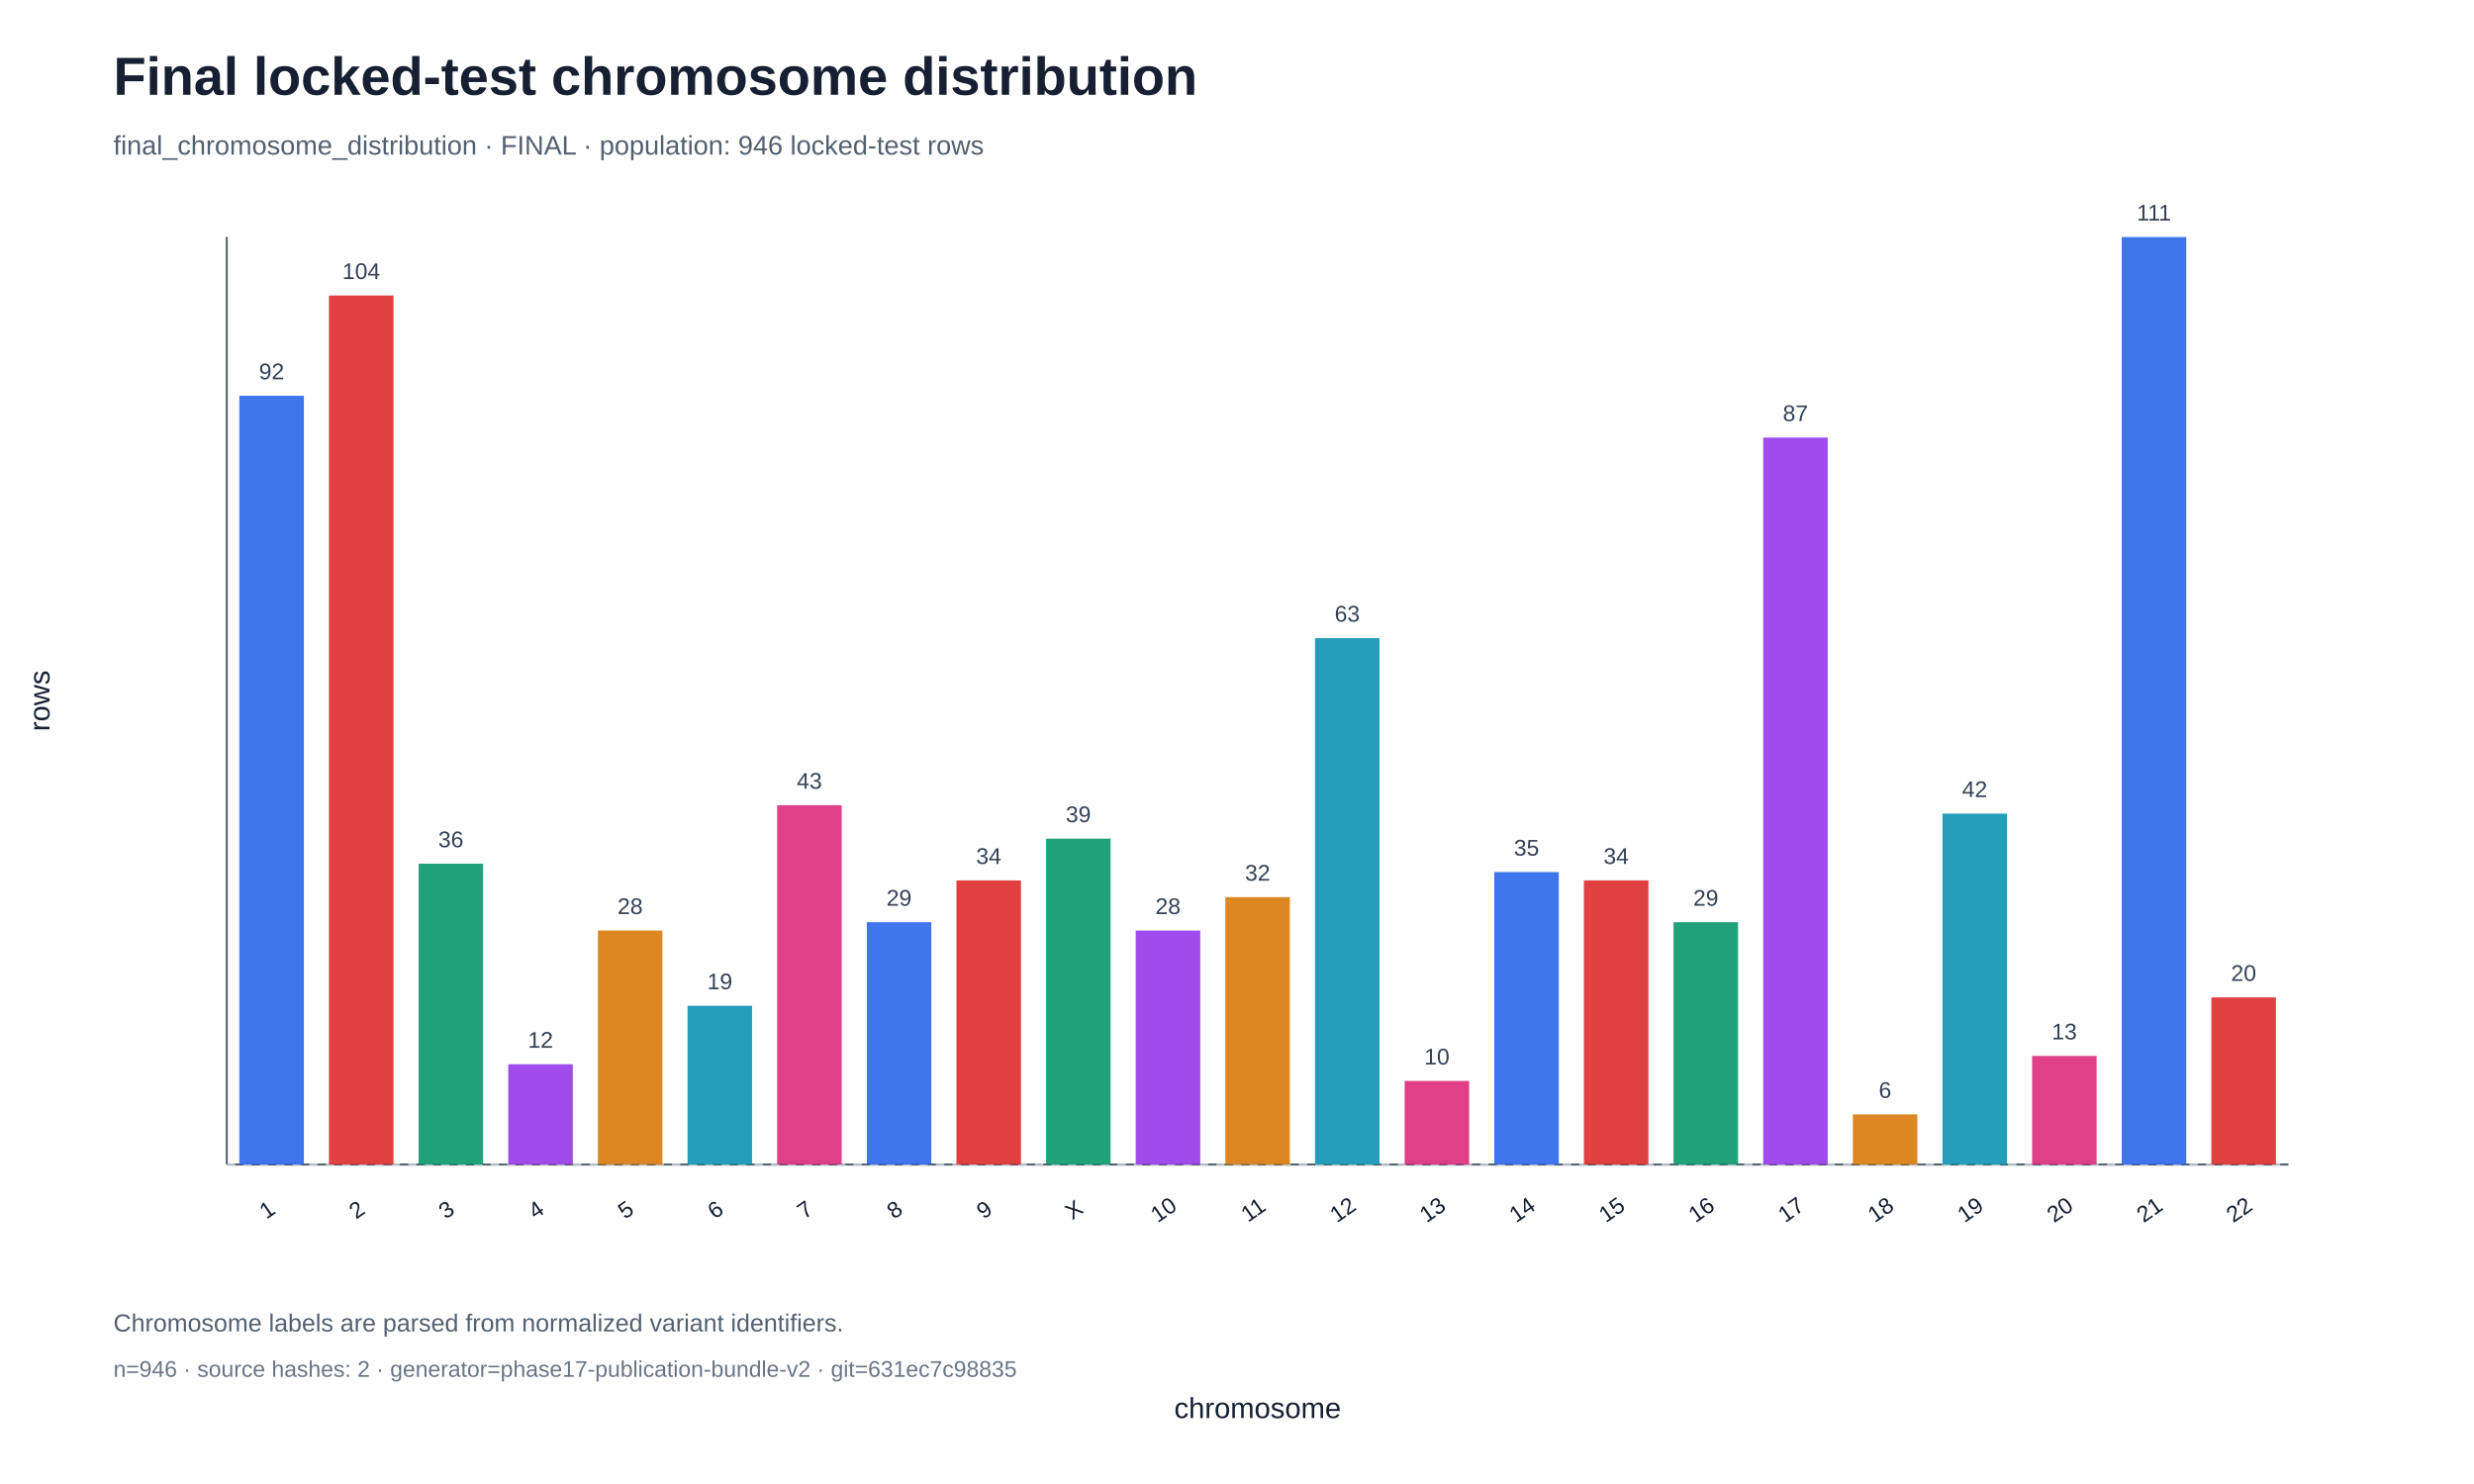
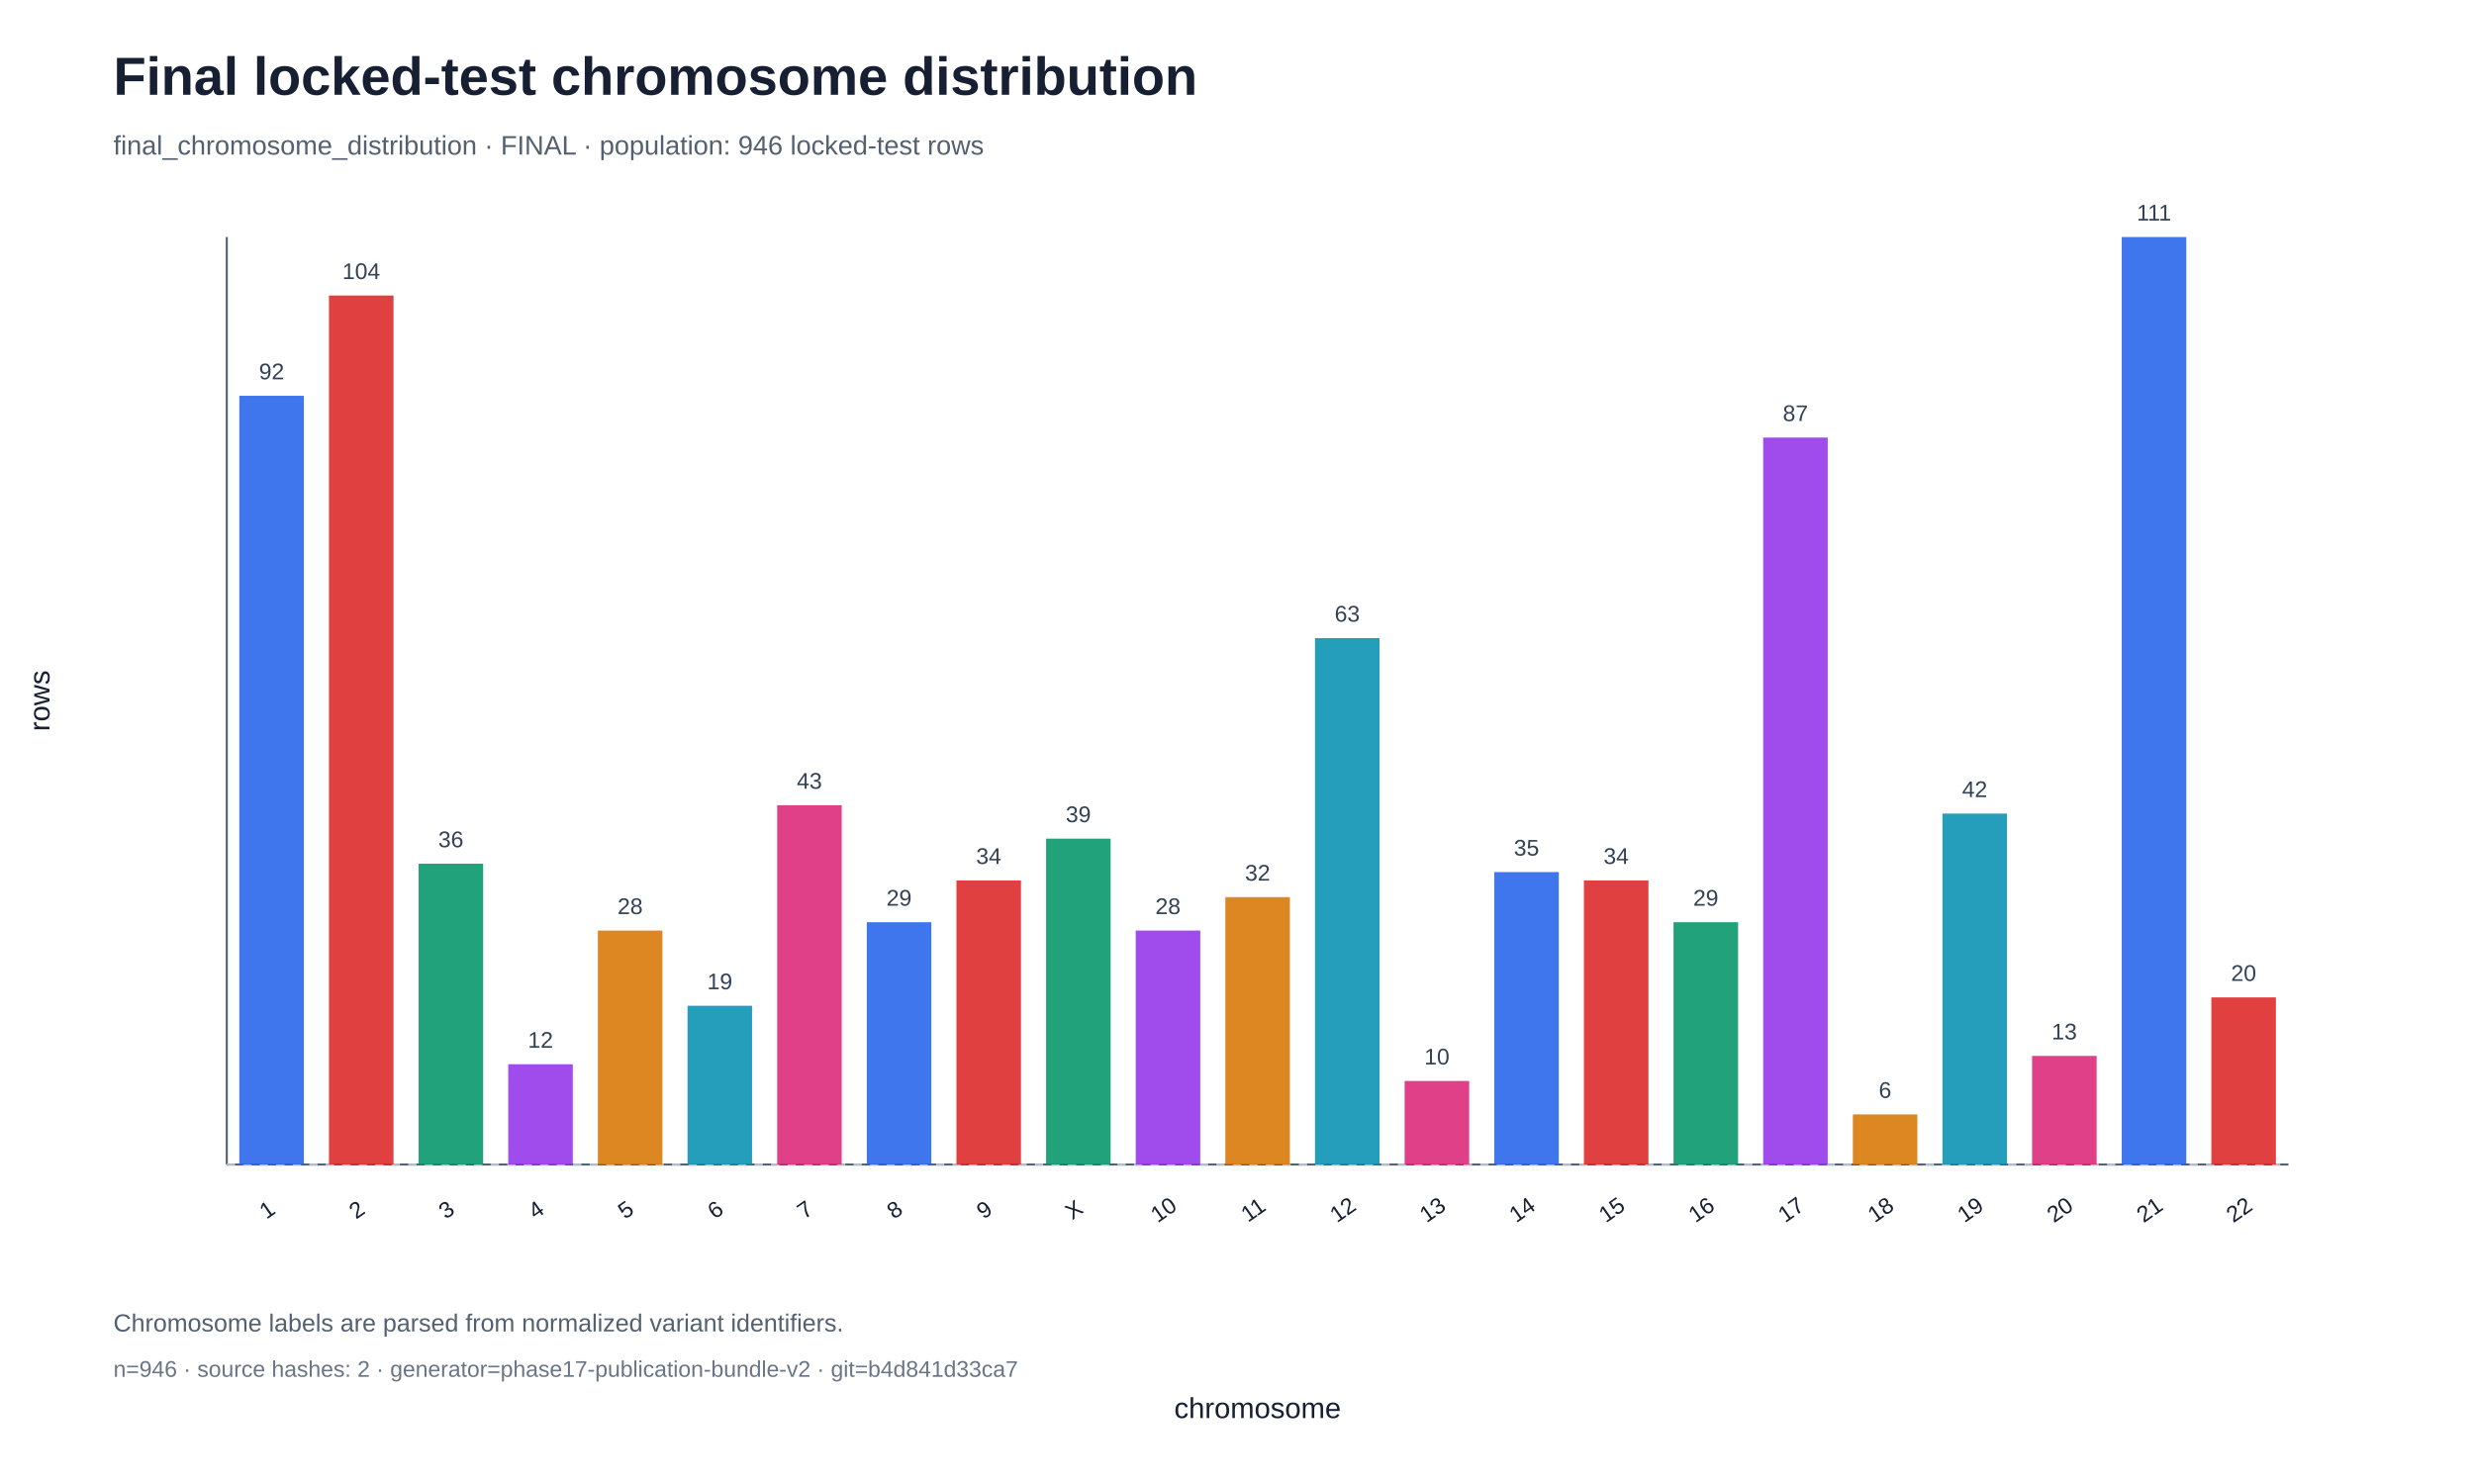
<svg xmlns="http://www.w3.org/2000/svg" width="1200" height="720" viewBox="0 0 1200 720">
  <rect x="0" y="0" width="1200" height="720" fill="#ffffff" stroke="none" opacity="1" />
  <text x="55" y="46" text-anchor="start" font-family="Arial, sans-serif" font-size="26px" font-weight="700" fill="#172033">Final locked-test chromosome distribution</text>
  <text x="55" y="75" text-anchor="start" font-family="Arial, sans-serif" font-size="13px" font-weight="400" fill="#526070">final_chromosome_distribution · FINAL · population: 946 locked-test rows</text>
  <line x1="110" y1="565" x2="1110" y2="565" stroke="#526070" stroke-width="1" />
  <line x1="110" y1="115" x2="110" y2="565" stroke="#526070" stroke-width="1" />
  <line x1="110" y1="565" x2="1110" y2="565" stroke="#b6beca" stroke-width="1" stroke-dasharray="4 4" />
  <rect x="116.087" y="192.027" width="31.304" height="372.973" fill="#2563eb" stroke="none" opacity="0.88" />
  <text x="131.739" y="590" text-anchor="middle" font-family="Arial, sans-serif" font-size="11px" font-weight="400" fill="#172033" transform="rotate(-35 131.739 590)">1</text>
  <text x="131.739" y="184.027" text-anchor="middle" font-family="Arial, sans-serif" font-size="11px" font-weight="400" fill="#334155">92</text>
  <rect x="159.565" y="143.378" width="31.304" height="421.622" fill="#dc2626" stroke="none" opacity="0.88" />
  <text x="175.217" y="590" text-anchor="middle" font-family="Arial, sans-serif" font-size="11px" font-weight="400" fill="#172033" transform="rotate(-35 175.217 590)">2</text>
  <text x="175.217" y="135.378" text-anchor="middle" font-family="Arial, sans-serif" font-size="11px" font-weight="400" fill="#334155">104</text>
  <rect x="203.043" y="419.054" width="31.304" height="145.946" fill="#059669" stroke="none" opacity="0.88" />
  <text x="218.696" y="590" text-anchor="middle" font-family="Arial, sans-serif" font-size="11px" font-weight="400" fill="#172033" transform="rotate(-35 218.696 590)">3</text>
  <text x="218.696" y="411.054" text-anchor="middle" font-family="Arial, sans-serif" font-size="11px" font-weight="400" fill="#334155">36</text>
  <rect x="246.522" y="516.351" width="31.304" height="48.649" fill="#9333ea" stroke="none" opacity="0.88" />
  <text x="262.174" y="590" text-anchor="middle" font-family="Arial, sans-serif" font-size="11px" font-weight="400" fill="#172033" transform="rotate(-35 262.174 590)">4</text>
  <text x="262.174" y="508.351" text-anchor="middle" font-family="Arial, sans-serif" font-size="11px" font-weight="400" fill="#334155">12</text>
  <rect x="290" y="451.486" width="31.304" height="113.514" fill="#d97706" stroke="none" opacity="0.88" />
  <text x="305.652" y="590" text-anchor="middle" font-family="Arial, sans-serif" font-size="11px" font-weight="400" fill="#172033" transform="rotate(-35 305.652 590)">5</text>
  <text x="305.652" y="443.486" text-anchor="middle" font-family="Arial, sans-serif" font-size="11px" font-weight="400" fill="#334155">28</text>
  <rect x="333.478" y="487.973" width="31.304" height="77.027" fill="#0891b2" stroke="none" opacity="0.88" />
  <text x="349.13" y="590" text-anchor="middle" font-family="Arial, sans-serif" font-size="11px" font-weight="400" fill="#172033" transform="rotate(-35 349.13 590)">6</text>
  <text x="349.13" y="479.973" text-anchor="middle" font-family="Arial, sans-serif" font-size="11px" font-weight="400" fill="#334155">19</text>
  <rect x="376.957" y="390.676" width="31.304" height="174.324" fill="#db2777" stroke="none" opacity="0.88" />
  <text x="392.609" y="590" text-anchor="middle" font-family="Arial, sans-serif" font-size="11px" font-weight="400" fill="#172033" transform="rotate(-35 392.609 590)">7</text>
  <text x="392.609" y="382.676" text-anchor="middle" font-family="Arial, sans-serif" font-size="11px" font-weight="400" fill="#334155">43</text>
  <rect x="420.435" y="447.432" width="31.304" height="117.568" fill="#2563eb" stroke="none" opacity="0.88" />
  <text x="436.087" y="590" text-anchor="middle" font-family="Arial, sans-serif" font-size="11px" font-weight="400" fill="#172033" transform="rotate(-35 436.087 590)">8</text>
  <text x="436.087" y="439.432" text-anchor="middle" font-family="Arial, sans-serif" font-size="11px" font-weight="400" fill="#334155">29</text>
  <rect x="463.913" y="427.162" width="31.304" height="137.838" fill="#dc2626" stroke="none" opacity="0.88" />
  <text x="479.565" y="590" text-anchor="middle" font-family="Arial, sans-serif" font-size="11px" font-weight="400" fill="#172033" transform="rotate(-35 479.565 590)">9</text>
  <text x="479.565" y="419.162" text-anchor="middle" font-family="Arial, sans-serif" font-size="11px" font-weight="400" fill="#334155">34</text>
  <rect x="507.391" y="406.892" width="31.304" height="158.108" fill="#059669" stroke="none" opacity="0.88" />
  <text x="523.043" y="590" text-anchor="middle" font-family="Arial, sans-serif" font-size="11px" font-weight="400" fill="#172033" transform="rotate(-35 523.043 590)">X</text>
  <text x="523.043" y="398.892" text-anchor="middle" font-family="Arial, sans-serif" font-size="11px" font-weight="400" fill="#334155">39</text>
  <rect x="550.87" y="451.486" width="31.304" height="113.514" fill="#9333ea" stroke="none" opacity="0.88" />
  <text x="566.522" y="590" text-anchor="middle" font-family="Arial, sans-serif" font-size="11px" font-weight="400" fill="#172033" transform="rotate(-35 566.522 590)">10</text>
  <text x="566.522" y="443.486" text-anchor="middle" font-family="Arial, sans-serif" font-size="11px" font-weight="400" fill="#334155">28</text>
  <rect x="594.348" y="435.27" width="31.304" height="129.73" fill="#d97706" stroke="none" opacity="0.88" />
  <text x="610" y="590" text-anchor="middle" font-family="Arial, sans-serif" font-size="11px" font-weight="400" fill="#172033" transform="rotate(-35 610 590)">11</text>
  <text x="610" y="427.27" text-anchor="middle" font-family="Arial, sans-serif" font-size="11px" font-weight="400" fill="#334155">32</text>
  <rect x="637.826" y="309.595" width="31.304" height="255.405" fill="#0891b2" stroke="none" opacity="0.88" />
  <text x="653.478" y="590" text-anchor="middle" font-family="Arial, sans-serif" font-size="11px" font-weight="400" fill="#172033" transform="rotate(-35 653.478 590)">12</text>
  <text x="653.478" y="301.595" text-anchor="middle" font-family="Arial, sans-serif" font-size="11px" font-weight="400" fill="#334155">63</text>
  <rect x="681.304" y="524.459" width="31.304" height="40.541" fill="#db2777" stroke="none" opacity="0.88" />
  <text x="696.957" y="590" text-anchor="middle" font-family="Arial, sans-serif" font-size="11px" font-weight="400" fill="#172033" transform="rotate(-35 696.957 590)">13</text>
  <text x="696.957" y="516.459" text-anchor="middle" font-family="Arial, sans-serif" font-size="11px" font-weight="400" fill="#334155">10</text>
  <rect x="724.783" y="423.108" width="31.304" height="141.892" fill="#2563eb" stroke="none" opacity="0.88" />
  <text x="740.435" y="590" text-anchor="middle" font-family="Arial, sans-serif" font-size="11px" font-weight="400" fill="#172033" transform="rotate(-35 740.435 590)">14</text>
  <text x="740.435" y="415.108" text-anchor="middle" font-family="Arial, sans-serif" font-size="11px" font-weight="400" fill="#334155">35</text>
  <rect x="768.261" y="427.162" width="31.304" height="137.838" fill="#dc2626" stroke="none" opacity="0.88" />
  <text x="783.913" y="590" text-anchor="middle" font-family="Arial, sans-serif" font-size="11px" font-weight="400" fill="#172033" transform="rotate(-35 783.913 590)">15</text>
  <text x="783.913" y="419.162" text-anchor="middle" font-family="Arial, sans-serif" font-size="11px" font-weight="400" fill="#334155">34</text>
  <rect x="811.739" y="447.432" width="31.304" height="117.568" fill="#059669" stroke="none" opacity="0.88" />
  <text x="827.391" y="590" text-anchor="middle" font-family="Arial, sans-serif" font-size="11px" font-weight="400" fill="#172033" transform="rotate(-35 827.391 590)">16</text>
  <text x="827.391" y="439.432" text-anchor="middle" font-family="Arial, sans-serif" font-size="11px" font-weight="400" fill="#334155">29</text>
  <rect x="855.217" y="212.297" width="31.304" height="352.703" fill="#9333ea" stroke="none" opacity="0.88" />
  <text x="870.87" y="590" text-anchor="middle" font-family="Arial, sans-serif" font-size="11px" font-weight="400" fill="#172033" transform="rotate(-35 870.87 590)">17</text>
  <text x="870.87" y="204.297" text-anchor="middle" font-family="Arial, sans-serif" font-size="11px" font-weight="400" fill="#334155">87</text>
  <rect x="898.696" y="540.676" width="31.304" height="24.324" fill="#d97706" stroke="none" opacity="0.88" />
  <text x="914.348" y="590" text-anchor="middle" font-family="Arial, sans-serif" font-size="11px" font-weight="400" fill="#172033" transform="rotate(-35 914.348 590)">18</text>
  <text x="914.348" y="532.676" text-anchor="middle" font-family="Arial, sans-serif" font-size="11px" font-weight="400" fill="#334155">6</text>
  <rect x="942.174" y="394.73" width="31.304" height="170.27" fill="#0891b2" stroke="none" opacity="0.88" />
  <text x="957.826" y="590" text-anchor="middle" font-family="Arial, sans-serif" font-size="11px" font-weight="400" fill="#172033" transform="rotate(-35 957.826 590)">19</text>
  <text x="957.826" y="386.73" text-anchor="middle" font-family="Arial, sans-serif" font-size="11px" font-weight="400" fill="#334155">42</text>
  <rect x="985.652" y="512.297" width="31.304" height="52.703" fill="#db2777" stroke="none" opacity="0.88" />
  <text x="1001.3" y="590" text-anchor="middle" font-family="Arial, sans-serif" font-size="11px" font-weight="400" fill="#172033" transform="rotate(-35 1001.3 590)">20</text>
  <text x="1001.3" y="504.297" text-anchor="middle" font-family="Arial, sans-serif" font-size="11px" font-weight="400" fill="#334155">13</text>
  <rect x="1029.13" y="115" width="31.304" height="450" fill="#2563eb" stroke="none" opacity="0.88" />
  <text x="1044.78" y="590" text-anchor="middle" font-family="Arial, sans-serif" font-size="11px" font-weight="400" fill="#172033" transform="rotate(-35 1044.78 590)">21</text>
  <text x="1044.78" y="107" text-anchor="middle" font-family="Arial, sans-serif" font-size="11px" font-weight="400" fill="#334155">111</text>
  <rect x="1072.61" y="483.919" width="31.304" height="81.081" fill="#dc2626" stroke="none" opacity="0.88" />
  <text x="1088.26" y="590" text-anchor="middle" font-family="Arial, sans-serif" font-size="11px" font-weight="400" fill="#172033" transform="rotate(-35 1088.26 590)">22</text>
  <text x="1088.26" y="475.919" text-anchor="middle" font-family="Arial, sans-serif" font-size="11px" font-weight="400" fill="#334155">20</text>
  <text x="610" y="688" text-anchor="middle" font-family="Arial, sans-serif" font-size="14px" font-weight="400" fill="#172033">chromosome</text>
  <text x="24" y="340" text-anchor="middle" font-family="Arial, sans-serif" font-size="14px" font-weight="400" fill="#172033" transform="rotate(-90 24 340)">rows</text>
  <text x="55" y="646" text-anchor="start" font-family="Arial, sans-serif" font-size="12px" font-weight="400" fill="#526070">Chromosome labels are parsed from normalized variant identifiers.</text>
-   <text x="55" y="668" text-anchor="start" font-family="Arial, sans-serif" font-size="11px" font-weight="400" fill="#697586">n=946 · source hashes: 2 · generator=phase17-publication-bundle-v2 · git=631ec7c98835</text>
+   <text x="55" y="668" text-anchor="start" font-family="Arial, sans-serif" font-size="11px" font-weight="400" fill="#697586">n=946 · source hashes: 2 · generator=phase17-publication-bundle-v2 · git=b4d841d33ca7</text>
</svg>
